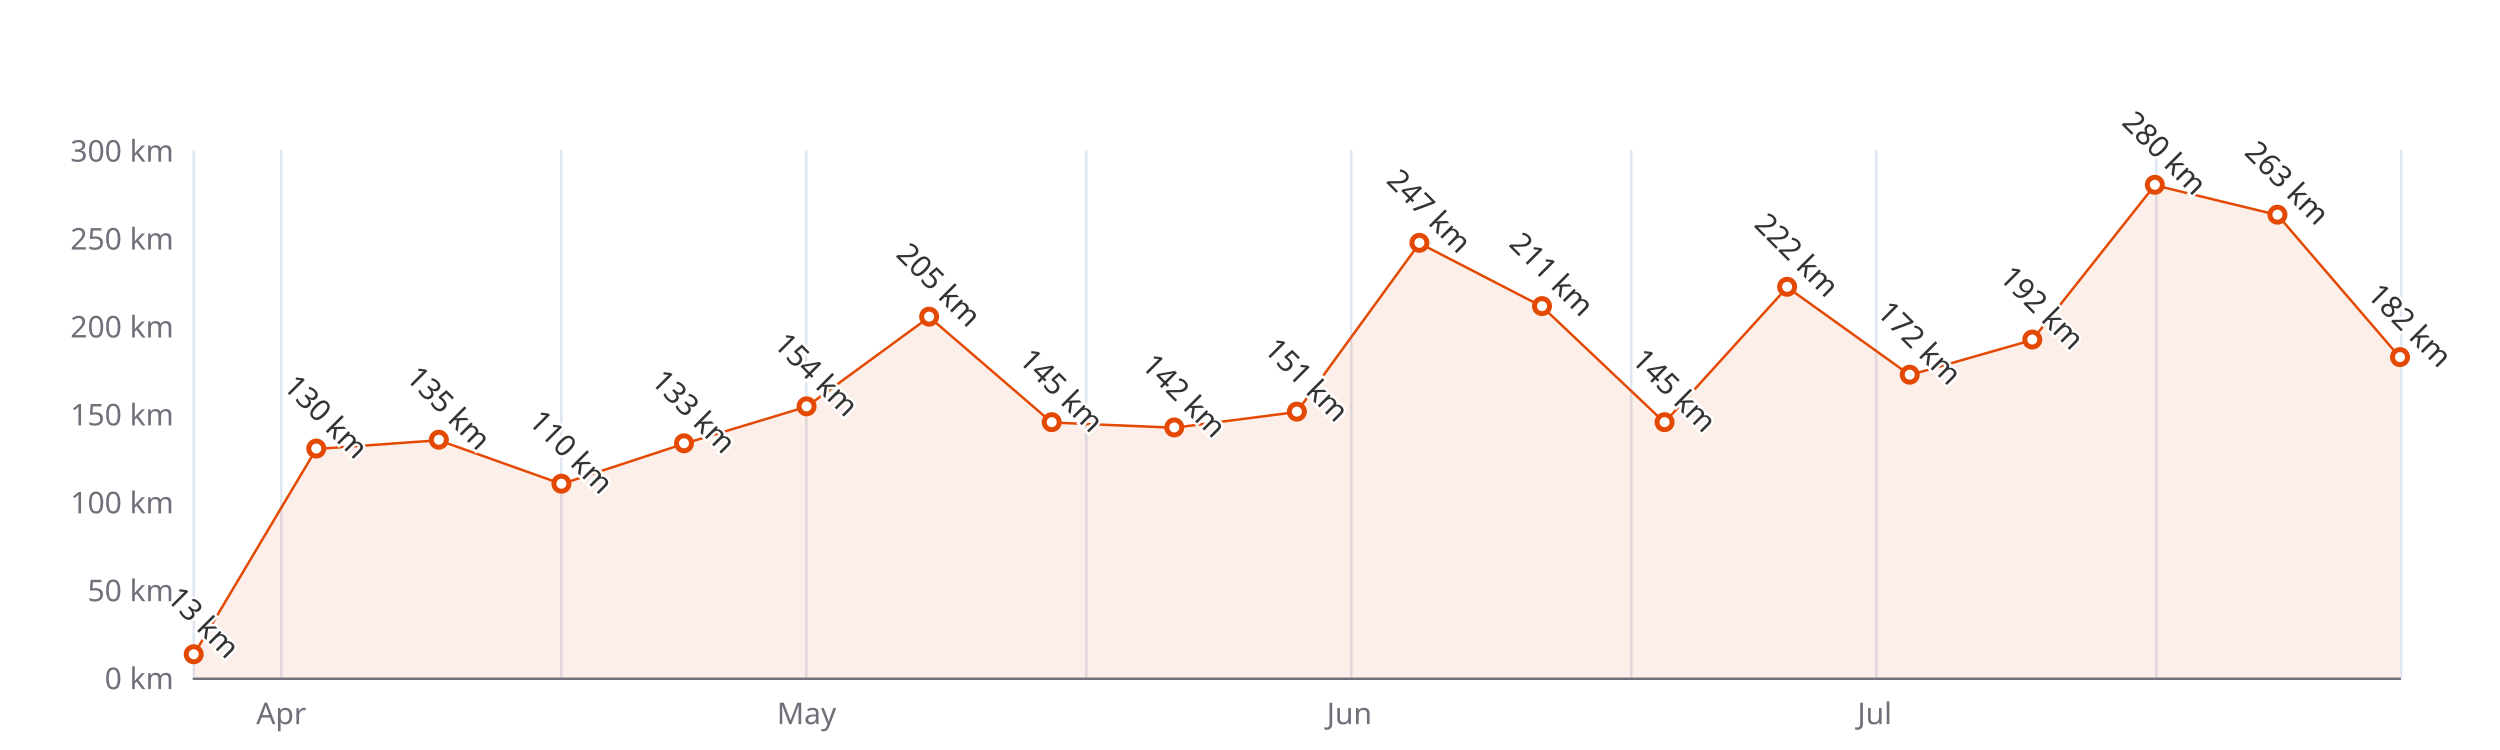
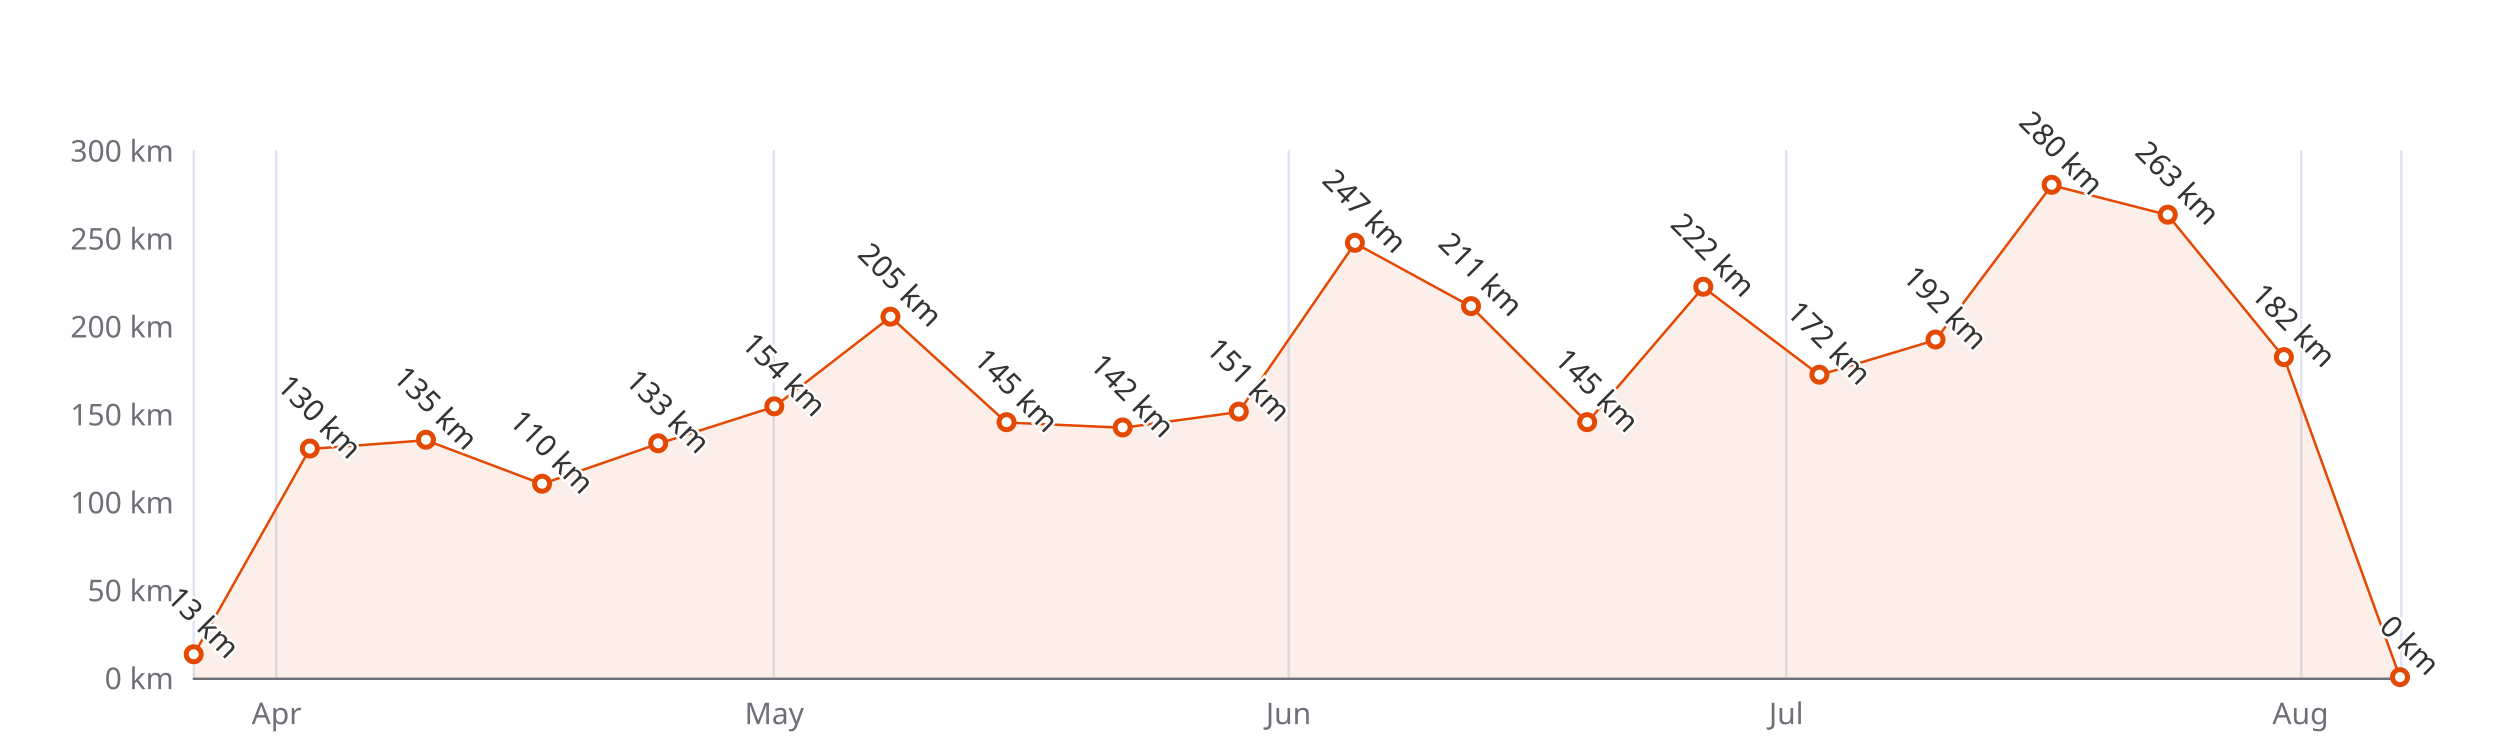
<svg xmlns="http://www.w3.org/2000/svg" width="1000" height="300" version="1.1" baseProfile="full" viewBox="0 0 1000 300">
  <rect width="1000" height="300" x="0" y="0" id="0" fill="#ffffff" />
  <path d="M77.5 60L77.5 271" fill="none" stroke="#E0E6F1" />
-   <path d="M112.5 60L112.5 271" fill="none" stroke="#E0E6F1" />
-   <path d="M224.5 60L224.5 271" fill="none" stroke="#E0E6F1" />
-   <path d="M322.5 60L322.5 271" fill="none" stroke="#E0E6F1" />
-   <path d="M434.5 60L434.5 271" fill="none" stroke="#E0E6F1" />
-   <path d="M540.5 60L540.5 271" fill="none" stroke="#E0E6F1" />
-   <path d="M652.5 60L652.5 271" fill="none" stroke="#E0E6F1" />
-   <path d="M750.5 60L750.5 271" fill="none" stroke="#E0E6F1" />
-   <path d="M862.5 60L862.5 271" fill="none" stroke="#E0E6F1" />
+   <path d="M110.5 60L110.5 271" fill="none" stroke="#E0E6F1" />
+   <path d="M309.5 60L309.5 271" fill="none" stroke="#E0E6F1" />
+   <path d="M515.5 60L515.5 271" fill="none" stroke="#E0E6F1" />
+   <path d="M714.5 60L714.5 271" fill="none" stroke="#E0E6F1" />
+   <path d="M920.5 60L920.5 271" fill="none" stroke="#E0E6F1" />
  <path d="M960.5 60L960.5 271" fill="none" stroke="#E0E6F1" />
  <path d="M77.5 271.5L960 271.5" fill="none" stroke="#6E7079" stroke-linecap="round" />
  <text dominant-baseline="central" text-anchor="end" style="font-size:12px;font-family:sans-serif;" xml:space="preserve" transform="translate(69.48 271)" fill="#6E7079">0 km</text>
  <text dominant-baseline="central" text-anchor="end" style="font-size:12px;font-family:sans-serif;" xml:space="preserve" transform="translate(69.48 235.8333)" fill="#6E7079">50 km</text>
  <text dominant-baseline="central" text-anchor="end" style="font-size:12px;font-family:sans-serif;" xml:space="preserve" transform="translate(69.48 200.6667)" fill="#6E7079">100 km</text>
  <text dominant-baseline="central" text-anchor="end" style="font-size:12px;font-family:sans-serif;" xml:space="preserve" transform="translate(69.48 165.5)" fill="#6E7079">150 km</text>
  <text dominant-baseline="central" text-anchor="end" style="font-size:12px;font-family:sans-serif;" xml:space="preserve" transform="translate(69.48 130.3333)" fill="#6E7079">200 km</text>
  <text dominant-baseline="central" text-anchor="end" style="font-size:12px;font-family:sans-serif;" xml:space="preserve" transform="translate(69.48 95.1667)" fill="#6E7079">250 km</text>
  <text dominant-baseline="central" text-anchor="end" style="font-size:12px;font-family:sans-serif;" xml:space="preserve" transform="translate(69.48 60)" fill="#6E7079">300 km</text>
-   <text dominant-baseline="central" text-anchor="middle" style="font: normal normal 12px sans-serif" y="6" transform="translate(112.5006 279)" fill="#6E7079">Apr</text>
-   <text dominant-baseline="central" text-anchor="middle" style="font: normal normal 12px sans-serif" y="6" transform="translate(322.6244 279)" fill="#6E7079">May</text>
-   <text dominant-baseline="central" text-anchor="middle" style="font: normal normal 12px sans-serif" y="6" transform="translate(539.7524 279)" fill="#6E7079">Jun</text>
-   <text dominant-baseline="central" text-anchor="middle" style="font: normal normal 12px sans-serif" y="6" transform="translate(749.8762 279)" fill="#6E7079">Jul</text>
+   <text dominant-baseline="central" text-anchor="middle" style="font: normal normal 12px sans-serif" y="6" transform="translate(110.6574 279)" fill="#6E7079">Apr</text>
+   <text dominant-baseline="central" text-anchor="middle" style="font: normal normal 12px sans-serif" y="6" transform="translate(309.7221 279)" fill="#6E7079">May</text>
+   <text dominant-baseline="central" text-anchor="middle" style="font: normal normal 12px sans-serif" y="6" transform="translate(515.4223 279)" fill="#6E7079">Jun</text>
+   <text dominant-baseline="central" text-anchor="middle" style="font: normal normal 12px sans-serif" y="6" transform="translate(714.4869 279)" fill="#6E7079">Jul</text>
+   <text dominant-baseline="central" text-anchor="middle" style="font: normal normal 12px sans-serif" y="6" transform="translate(920.1871 279)" fill="#6E7079">Aug</text>
  <g clip-path="url(#zr0-c0)">
-     <path d="M77.5 261.9L126.5 179.6L175.5 176.1L224.6 193.6L273.6 177.5L322.6 162.7L371.7 126.8L420.7 169L469.7 171.1L518.7 164.8L567.8 97.3L616.8 122.6L665.8 169L714.9 114.9L763.9 150L812.9 136L861.9 74.1L911 86L960 143L960 271L911 271L861.9 271L812.9 271L763.9 271L714.9 271L665.8 271L616.8 271L567.8 271L518.7 271L469.7 271L420.7 271L371.7 271L322.6 271L273.6 271L224.6 271L175.5 271L126.5 271L77.5 271Z" fill="rgb(227,73,2)" fill-opacity="0.09" />
-     <path d="M77.5 261.9L126.5 179.6L175.5 176.1L224.6 193.6L273.6 177.5L322.6 162.7L371.7 126.8L420.7 169L469.7 171.1L518.7 164.8L567.8 97.3L616.8 122.6L665.8 169L714.9 114.9L763.9 150L812.9 136L861.9 74.1L911 86L960 143" fill="none" stroke="#E34902" stroke-linejoin="bevel" />
+     <path d="M77.5 261.9L123.9 179.6L170.4 176.1L216.8 193.6L263.3 177.5L309.7 162.7L356.2 126.8L402.6 169L449.1 171.1L495.5 164.8L542 97.3L588.4 122.6L634.9 169L681.3 114.9L727.8 150L774.2 136L820.7 74.1L867.1 86L913.6 143L960 271L913.6 271L867.1 271L820.7 271L774.2 271L727.8 271L681.3 271L634.9 271L588.4 271L542 271L495.5 271L449.1 271L402.6 271L356.2 271L309.7 271L263.3 271L216.8 271L170.4 271L123.9 271L77.5 271Z" fill="rgb(227,73,2)" fill-opacity="0.09" />
+     <path d="M77.5 261.9L123.9 179.6L170.4 176.1L216.8 193.6L263.3 177.5L309.7 162.7L356.2 126.8L402.6 169L449.1 171.1L495.5 164.8L542 97.3L588.4 122.6L634.9 169L681.3 114.9L727.8 150L774.2 136L820.7 74.1L867.1 86L913.6 143L960 271" fill="none" stroke="#E34902" stroke-linejoin="bevel" />
  </g>
  <path d="M1 0A1 1 0 1 1 1 -0.1A1 1 0 0 1 1 0" transform="matrix(3,0,0,3,77.48,261.8567)" fill="#fff" stroke="#E34902" stroke-width="0.667" />
-   <path d="M1 0A1 1 0 1 1 1 -0.1A1 1 0 0 1 1 0" transform="matrix(3,0,0,3,126.5089,179.5667)" fill="#fff" stroke="#E34902" stroke-width="0.667" />
-   <path d="M1 0A1 1 0 1 1 1 -0.1A1 1 0 0 1 1 0" transform="matrix(3,0,0,3,175.5378,176.05)" fill="#fff" stroke="#E34902" stroke-width="0.667" />
-   <path d="M1 0A1 1 0 1 1 1 -0.1A1 1 0 0 1 1 0" transform="matrix(3,0,0,3,224.5667,193.6333)" fill="#fff" stroke="#E34902" stroke-width="0.667" />
-   <path d="M1 0A1 1 0 1 1 1 -0.1A1 1 0 0 1 1 0" transform="matrix(3,0,0,3,273.5956,177.4567)" fill="#fff" stroke="#E34902" stroke-width="0.667" />
-   <path d="M1 0A1 1 0 1 1 1 -0.1A1 1 0 0 1 1 0" transform="matrix(3,0,0,3,322.6245,162.6867)" fill="#fff" stroke="#E34902" stroke-width="0.667" />
-   <path d="M1 0A1 1 0 1 1 1 -0.1A1 1 0 0 1 1 0" transform="matrix(3,0,0,3,371.6533,126.8167)" fill="#fff" stroke="#E34902" stroke-width="0.667" />
-   <path d="M1 0A1 1 0 1 1 1 -0.1A1 1 0 0 1 1 0" transform="matrix(3,0,0,3,420.6822,169.0167)" fill="#fff" stroke="#E34902" stroke-width="0.667" />
-   <path d="M1 0A1 1 0 1 1 1 -0.1A1 1 0 0 1 1 0" transform="matrix(3,0,0,3,469.7111,171.1267)" fill="#fff" stroke="#E34902" stroke-width="0.667" />
-   <path d="M1 0A1 1 0 1 1 1 -0.1A1 1 0 0 1 1 0" transform="matrix(3,0,0,3,518.74,164.7967)" fill="#fff" stroke="#E34902" stroke-width="0.667" />
-   <path d="M1 0A1 1 0 1 1 1 -0.1A1 1 0 0 1 1 0" transform="matrix(3,0,0,3,567.7689,97.2767)" fill="#fff" stroke="#E34902" stroke-width="0.667" />
-   <path d="M1 0A1 1 0 1 1 1 -0.1A1 1 0 0 1 1 0" transform="matrix(3,0,0,3,616.7978,122.5967)" fill="#fff" stroke="#E34902" stroke-width="0.667" />
-   <path d="M1 0A1 1 0 1 1 1 -0.1A1 1 0 0 1 1 0" transform="matrix(3,0,0,3,665.8267,169.0167)" fill="#fff" stroke="#E34902" stroke-width="0.667" />
-   <path d="M1 0A1 1 0 1 1 1 -0.1A1 1 0 0 1 1 0" transform="matrix(3,0,0,3,714.8555,114.86)" fill="#fff" stroke="#E34902" stroke-width="0.667" />
-   <path d="M1 0A1 1 0 1 1 1 -0.1A1 1 0 0 1 1 0" transform="matrix(3,0,0,3,763.8845,150.0267)" fill="#fff" stroke="#E34902" stroke-width="0.667" />
-   <path d="M1 0A1 1 0 1 1 1 -0.1A1 1 0 0 1 1 0" transform="matrix(3,0,0,3,812.9133,135.96)" fill="#fff" stroke="#E34902" stroke-width="0.667" />
-   <path d="M1 0A1 1 0 1 1 1 -0.1A1 1 0 0 1 1 0" transform="matrix(3,0,0,3,861.9422,74.0667)" fill="#fff" stroke="#E34902" stroke-width="0.667" />
-   <path d="M1 0A1 1 0 1 1 1 -0.1A1 1 0 0 1 1 0" transform="matrix(3,0,0,3,910.9711,86.0233)" fill="#fff" stroke="#E34902" stroke-width="0.667" />
-   <path d="M1 0A1 1 0 1 1 1 -0.1A1 1 0 0 1 1 0" transform="matrix(3,0,0,3,960,142.9933)" fill="#fff" stroke="#E34902" stroke-width="0.667" />
+   <path d="M1 0A1 1 0 1 1 1 -0.1A1 1 0 0 1 1 0" transform="matrix(3,0,0,3,123.9284,179.5667)" fill="#fff" stroke="#E34902" stroke-width="0.667" />
+   <path d="M1 0A1 1 0 1 1 1 -0.1A1 1 0 0 1 1 0" transform="matrix(3,0,0,3,170.3768,176.05)" fill="#fff" stroke="#E34902" stroke-width="0.667" />
+   <path d="M1 0A1 1 0 1 1 1 -0.1A1 1 0 0 1 1 0" transform="matrix(3,0,0,3,216.8253,193.6333)" fill="#fff" stroke="#E34902" stroke-width="0.667" />
+   <path d="M1 0A1 1 0 1 1 1 -0.1A1 1 0 0 1 1 0" transform="matrix(3,0,0,3,263.2737,177.4567)" fill="#fff" stroke="#E34902" stroke-width="0.667" />
+   <path d="M1 0A1 1 0 1 1 1 -0.1A1 1 0 0 1 1 0" transform="matrix(3,0,0,3,309.7221,162.6867)" fill="#fff" stroke="#E34902" stroke-width="0.667" />
+   <path d="M1 0A1 1 0 1 1 1 -0.1A1 1 0 0 1 1 0" transform="matrix(3,0,0,3,356.1705,126.8167)" fill="#fff" stroke="#E34902" stroke-width="0.667" />
+   <path d="M1 0A1 1 0 1 1 1 -0.1A1 1 0 0 1 1 0" transform="matrix(3,0,0,3,402.619,169.0167)" fill="#fff" stroke="#E34902" stroke-width="0.667" />
+   <path d="M1 0A1 1 0 1 1 1 -0.1A1 1 0 0 1 1 0" transform="matrix(3,0,0,3,449.0674,171.1267)" fill="#fff" stroke="#E34902" stroke-width="0.667" />
+   <path d="M1 0A1 1 0 1 1 1 -0.1A1 1 0 0 1 1 0" transform="matrix(3,0,0,3,495.5158,164.7967)" fill="#fff" stroke="#E34902" stroke-width="0.667" />
+   <path d="M1 0A1 1 0 1 1 1 -0.1A1 1 0 0 1 1 0" transform="matrix(3,0,0,3,541.9642,97.2767)" fill="#fff" stroke="#E34902" stroke-width="0.667" />
+   <path d="M1 0A1 1 0 1 1 1 -0.1A1 1 0 0 1 1 0" transform="matrix(3,0,0,3,588.4127,122.5967)" fill="#fff" stroke="#E34902" stroke-width="0.667" />
+   <path d="M1 0A1 1 0 1 1 1 -0.1A1 1 0 0 1 1 0" transform="matrix(3,0,0,3,634.861,169.0167)" fill="#fff" stroke="#E34902" stroke-width="0.667" />
+   <path d="M1 0A1 1 0 1 1 1 -0.1A1 1 0 0 1 1 0" transform="matrix(3,0,0,3,681.3094,114.86)" fill="#fff" stroke="#E34902" stroke-width="0.667" />
+   <path d="M1 0A1 1 0 1 1 1 -0.1A1 1 0 0 1 1 0" transform="matrix(3,0,0,3,727.7579,150.0267)" fill="#fff" stroke="#E34902" stroke-width="0.667" />
+   <path d="M1 0A1 1 0 1 1 1 -0.1A1 1 0 0 1 1 0" transform="matrix(3,0,0,3,774.2063,135.96)" fill="#fff" stroke="#E34902" stroke-width="0.667" />
+   <path d="M1 0A1 1 0 1 1 1 -0.1A1 1 0 0 1 1 0" transform="matrix(3,0,0,3,820.6547,74.0667)" fill="#fff" stroke="#E34902" stroke-width="0.667" />
+   <path d="M1 0A1 1 0 1 1 1 -0.1A1 1 0 0 1 1 0" transform="matrix(3,0,0,3,867.1031,86.0233)" fill="#fff" stroke="#E34902" stroke-width="0.667" />
+   <path d="M1 0A1 1 0 1 1 1 -0.1A1 1 0 0 1 1 0" transform="matrix(3,0,0,3,913.5516,142.9933)" fill="#fff" stroke="#E34902" stroke-width="0.667" />
+   <path d="M1 0A1 1 0 1 1 1 -0.1A1 1 0 0 1 1 0" transform="matrix(3,0,0,3,960,271)" fill="#fff" stroke="#E34902" stroke-width="0.667" />
  <text dominant-baseline="central" text-anchor="middle" style="font-size:12px;font-family:sans-serif;" xml:space="preserve" y="-6" transform="matrix(0.707,0.707,-0.707,0.707,77.48,252.8567)" fill="#333" stroke="rgb(255,255,255)" stroke-width="2" paint-order="stroke" stroke-miterlimit="2">13 km</text>
-   <text dominant-baseline="central" text-anchor="middle" style="font-size:12px;font-family:sans-serif;" xml:space="preserve" y="-6" transform="matrix(0.707,0.707,-0.707,0.707,126.5089,170.5667)" fill="#333" stroke="rgb(255,255,255)" stroke-width="2" paint-order="stroke" stroke-miterlimit="2">130 km</text>
-   <text dominant-baseline="central" text-anchor="middle" style="font-size:12px;font-family:sans-serif;" xml:space="preserve" y="-6" transform="matrix(0.707,0.707,-0.707,0.707,175.5378,167.05)" fill="#333" stroke="rgb(255,255,255)" stroke-width="2" paint-order="stroke" stroke-miterlimit="2">135 km</text>
-   <text dominant-baseline="central" text-anchor="middle" style="font-size:12px;font-family:sans-serif;" xml:space="preserve" y="-6" transform="matrix(0.707,0.707,-0.707,0.707,224.5667,184.6333)" fill="#333" stroke="rgb(255,255,255)" stroke-width="2" paint-order="stroke" stroke-miterlimit="2">110 km</text>
-   <text dominant-baseline="central" text-anchor="middle" style="font-size:12px;font-family:sans-serif;" xml:space="preserve" y="-6" transform="matrix(0.707,0.707,-0.707,0.707,273.5956,168.4567)" fill="#333" stroke="rgb(255,255,255)" stroke-width="2" paint-order="stroke" stroke-miterlimit="2">133 km</text>
-   <text dominant-baseline="central" text-anchor="middle" style="font-size:12px;font-family:sans-serif;" xml:space="preserve" y="-6" transform="matrix(0.707,0.707,-0.707,0.707,322.6245,153.6867)" fill="#333" stroke="rgb(255,255,255)" stroke-width="2" paint-order="stroke" stroke-miterlimit="2">154 km</text>
-   <text dominant-baseline="central" text-anchor="middle" style="font-size:12px;font-family:sans-serif;" xml:space="preserve" y="-6" transform="matrix(0.707,0.707,-0.707,0.707,371.6533,117.8167)" fill="#333" stroke="rgb(255,255,255)" stroke-width="2" paint-order="stroke" stroke-miterlimit="2">205 km</text>
-   <text dominant-baseline="central" text-anchor="middle" style="font-size:12px;font-family:sans-serif;" xml:space="preserve" y="-6" transform="matrix(0.707,0.707,-0.707,0.707,420.6822,160.0167)" fill="#333" stroke="rgb(255,255,255)" stroke-width="2" paint-order="stroke" stroke-miterlimit="2">145 km</text>
-   <text dominant-baseline="central" text-anchor="middle" style="font-size:12px;font-family:sans-serif;" xml:space="preserve" y="-6" transform="matrix(0.707,0.707,-0.707,0.707,469.7111,162.1267)" fill="#333" stroke="rgb(255,255,255)" stroke-width="2" paint-order="stroke" stroke-miterlimit="2">142 km</text>
-   <text dominant-baseline="central" text-anchor="middle" style="font-size:12px;font-family:sans-serif;" xml:space="preserve" y="-6" transform="matrix(0.707,0.707,-0.707,0.707,518.74,155.7967)" fill="#333" stroke="rgb(255,255,255)" stroke-width="2" paint-order="stroke" stroke-miterlimit="2">151 km</text>
-   <text dominant-baseline="central" text-anchor="middle" style="font-size:12px;font-family:sans-serif;" xml:space="preserve" y="-6" transform="matrix(0.707,0.707,-0.707,0.707,567.7689,88.2767)" fill="#333" stroke="rgb(255,255,255)" stroke-width="2" paint-order="stroke" stroke-miterlimit="2">247 km</text>
-   <text dominant-baseline="central" text-anchor="middle" style="font-size:12px;font-family:sans-serif;" xml:space="preserve" y="-6" transform="matrix(0.707,0.707,-0.707,0.707,616.7978,113.5967)" fill="#333" stroke="rgb(255,255,255)" stroke-width="2" paint-order="stroke" stroke-miterlimit="2">211 km</text>
-   <text dominant-baseline="central" text-anchor="middle" style="font-size:12px;font-family:sans-serif;" xml:space="preserve" y="-6" transform="matrix(0.707,0.707,-0.707,0.707,665.8267,160.0167)" fill="#333" stroke="rgb(255,255,255)" stroke-width="2" paint-order="stroke" stroke-miterlimit="2">145 km</text>
-   <text dominant-baseline="central" text-anchor="middle" style="font-size:12px;font-family:sans-serif;" xml:space="preserve" y="-6" transform="matrix(0.707,0.707,-0.707,0.707,714.8555,105.86)" fill="#333" stroke="rgb(255,255,255)" stroke-width="2" paint-order="stroke" stroke-miterlimit="2">222 km</text>
-   <text dominant-baseline="central" text-anchor="middle" style="font-size:12px;font-family:sans-serif;" xml:space="preserve" y="-6" transform="matrix(0.707,0.707,-0.707,0.707,763.8845,141.0267)" fill="#333" stroke="rgb(255,255,255)" stroke-width="2" paint-order="stroke" stroke-miterlimit="2">172 km</text>
-   <text dominant-baseline="central" text-anchor="middle" style="font-size:12px;font-family:sans-serif;" xml:space="preserve" y="-6" transform="matrix(0.707,0.707,-0.707,0.707,812.9133,126.96)" fill="#333" stroke="rgb(255,255,255)" stroke-width="2" paint-order="stroke" stroke-miterlimit="2">192 km</text>
-   <text dominant-baseline="central" text-anchor="middle" style="font-size:12px;font-family:sans-serif;" xml:space="preserve" y="-6" transform="matrix(0.707,0.707,-0.707,0.707,861.9422,65.0667)" fill="#333" stroke="rgb(255,255,255)" stroke-width="2" paint-order="stroke" stroke-miterlimit="2">280 km</text>
-   <text dominant-baseline="central" text-anchor="middle" style="font-size:12px;font-family:sans-serif;" xml:space="preserve" y="-6" transform="matrix(0.707,0.707,-0.707,0.707,910.9711,77.0233)" fill="#333" stroke="rgb(255,255,255)" stroke-width="2" paint-order="stroke" stroke-miterlimit="2">263 km</text>
-   <text dominant-baseline="central" text-anchor="middle" style="font-size:12px;font-family:sans-serif;" xml:space="preserve" y="-6" transform="matrix(0.707,0.707,-0.707,0.707,960,133.9933)" fill="#333" stroke="rgb(255,255,255)" stroke-width="2" paint-order="stroke" stroke-miterlimit="2">182 km</text>
+   <text dominant-baseline="central" text-anchor="middle" style="font-size:12px;font-family:sans-serif;" xml:space="preserve" y="-6" transform="matrix(0.707,0.707,-0.707,0.707,123.9284,170.5667)" fill="#333" stroke="rgb(255,255,255)" stroke-width="2" paint-order="stroke" stroke-miterlimit="2">130 km</text>
+   <text dominant-baseline="central" text-anchor="middle" style="font-size:12px;font-family:sans-serif;" xml:space="preserve" y="-6" transform="matrix(0.707,0.707,-0.707,0.707,170.3768,167.05)" fill="#333" stroke="rgb(255,255,255)" stroke-width="2" paint-order="stroke" stroke-miterlimit="2">135 km</text>
+   <text dominant-baseline="central" text-anchor="middle" style="font-size:12px;font-family:sans-serif;" xml:space="preserve" y="-6" transform="matrix(0.707,0.707,-0.707,0.707,216.8253,184.6333)" fill="#333" stroke="rgb(255,255,255)" stroke-width="2" paint-order="stroke" stroke-miterlimit="2">110 km</text>
+   <text dominant-baseline="central" text-anchor="middle" style="font-size:12px;font-family:sans-serif;" xml:space="preserve" y="-6" transform="matrix(0.707,0.707,-0.707,0.707,263.2737,168.4567)" fill="#333" stroke="rgb(255,255,255)" stroke-width="2" paint-order="stroke" stroke-miterlimit="2">133 km</text>
+   <text dominant-baseline="central" text-anchor="middle" style="font-size:12px;font-family:sans-serif;" xml:space="preserve" y="-6" transform="matrix(0.707,0.707,-0.707,0.707,309.7221,153.6867)" fill="#333" stroke="rgb(255,255,255)" stroke-width="2" paint-order="stroke" stroke-miterlimit="2">154 km</text>
+   <text dominant-baseline="central" text-anchor="middle" style="font-size:12px;font-family:sans-serif;" xml:space="preserve" y="-6" transform="matrix(0.707,0.707,-0.707,0.707,356.1705,117.8167)" fill="#333" stroke="rgb(255,255,255)" stroke-width="2" paint-order="stroke" stroke-miterlimit="2">205 km</text>
+   <text dominant-baseline="central" text-anchor="middle" style="font-size:12px;font-family:sans-serif;" xml:space="preserve" y="-6" transform="matrix(0.707,0.707,-0.707,0.707,402.619,160.0167)" fill="#333" stroke="rgb(255,255,255)" stroke-width="2" paint-order="stroke" stroke-miterlimit="2">145 km</text>
+   <text dominant-baseline="central" text-anchor="middle" style="font-size:12px;font-family:sans-serif;" xml:space="preserve" y="-6" transform="matrix(0.707,0.707,-0.707,0.707,449.0674,162.1267)" fill="#333" stroke="rgb(255,255,255)" stroke-width="2" paint-order="stroke" stroke-miterlimit="2">142 km</text>
+   <text dominant-baseline="central" text-anchor="middle" style="font-size:12px;font-family:sans-serif;" xml:space="preserve" y="-6" transform="matrix(0.707,0.707,-0.707,0.707,495.5158,155.7967)" fill="#333" stroke="rgb(255,255,255)" stroke-width="2" paint-order="stroke" stroke-miterlimit="2">151 km</text>
+   <text dominant-baseline="central" text-anchor="middle" style="font-size:12px;font-family:sans-serif;" xml:space="preserve" y="-6" transform="matrix(0.707,0.707,-0.707,0.707,541.9642,88.2767)" fill="#333" stroke="rgb(255,255,255)" stroke-width="2" paint-order="stroke" stroke-miterlimit="2">247 km</text>
+   <text dominant-baseline="central" text-anchor="middle" style="font-size:12px;font-family:sans-serif;" xml:space="preserve" y="-6" transform="matrix(0.707,0.707,-0.707,0.707,588.4127,113.5967)" fill="#333" stroke="rgb(255,255,255)" stroke-width="2" paint-order="stroke" stroke-miterlimit="2">211 km</text>
+   <text dominant-baseline="central" text-anchor="middle" style="font-size:12px;font-family:sans-serif;" xml:space="preserve" y="-6" transform="matrix(0.707,0.707,-0.707,0.707,634.861,160.0167)" fill="#333" stroke="rgb(255,255,255)" stroke-width="2" paint-order="stroke" stroke-miterlimit="2">145 km</text>
+   <text dominant-baseline="central" text-anchor="middle" style="font-size:12px;font-family:sans-serif;" xml:space="preserve" y="-6" transform="matrix(0.707,0.707,-0.707,0.707,681.3094,105.86)" fill="#333" stroke="rgb(255,255,255)" stroke-width="2" paint-order="stroke" stroke-miterlimit="2">222 km</text>
+   <text dominant-baseline="central" text-anchor="middle" style="font-size:12px;font-family:sans-serif;" xml:space="preserve" y="-6" transform="matrix(0.707,0.707,-0.707,0.707,727.7579,141.0267)" fill="#333" stroke="rgb(255,255,255)" stroke-width="2" paint-order="stroke" stroke-miterlimit="2">172 km</text>
+   <text dominant-baseline="central" text-anchor="middle" style="font-size:12px;font-family:sans-serif;" xml:space="preserve" y="-6" transform="matrix(0.707,0.707,-0.707,0.707,774.2063,126.96)" fill="#333" stroke="rgb(255,255,255)" stroke-width="2" paint-order="stroke" stroke-miterlimit="2">192 km</text>
+   <text dominant-baseline="central" text-anchor="middle" style="font-size:12px;font-family:sans-serif;" xml:space="preserve" y="-6" transform="matrix(0.707,0.707,-0.707,0.707,820.6547,65.0667)" fill="#333" stroke="rgb(255,255,255)" stroke-width="2" paint-order="stroke" stroke-miterlimit="2">280 km</text>
+   <text dominant-baseline="central" text-anchor="middle" style="font-size:12px;font-family:sans-serif;" xml:space="preserve" y="-6" transform="matrix(0.707,0.707,-0.707,0.707,867.1031,77.0233)" fill="#333" stroke="rgb(255,255,255)" stroke-width="2" paint-order="stroke" stroke-miterlimit="2">263 km</text>
+   <text dominant-baseline="central" text-anchor="middle" style="font-size:12px;font-family:sans-serif;" xml:space="preserve" y="-6" transform="matrix(0.707,0.707,-0.707,0.707,913.5516,133.9933)" fill="#333" stroke="rgb(255,255,255)" stroke-width="2" paint-order="stroke" stroke-miterlimit="2">182 km</text>
+   <text dominant-baseline="central" text-anchor="middle" style="font-size:12px;font-family:sans-serif;" xml:space="preserve" y="-6" transform="matrix(0.707,0.707,-0.707,0.707,960,262)" fill="#333" stroke="rgb(255,255,255)" stroke-width="2" paint-order="stroke" stroke-miterlimit="2">0 km</text>
  <defs>
    <clipPath id="zr0-c0">
      <path d="M76 59.5l884 0l0 212l-884 0Z" fill="#000" />
    </clipPath>
  </defs>
</svg>
